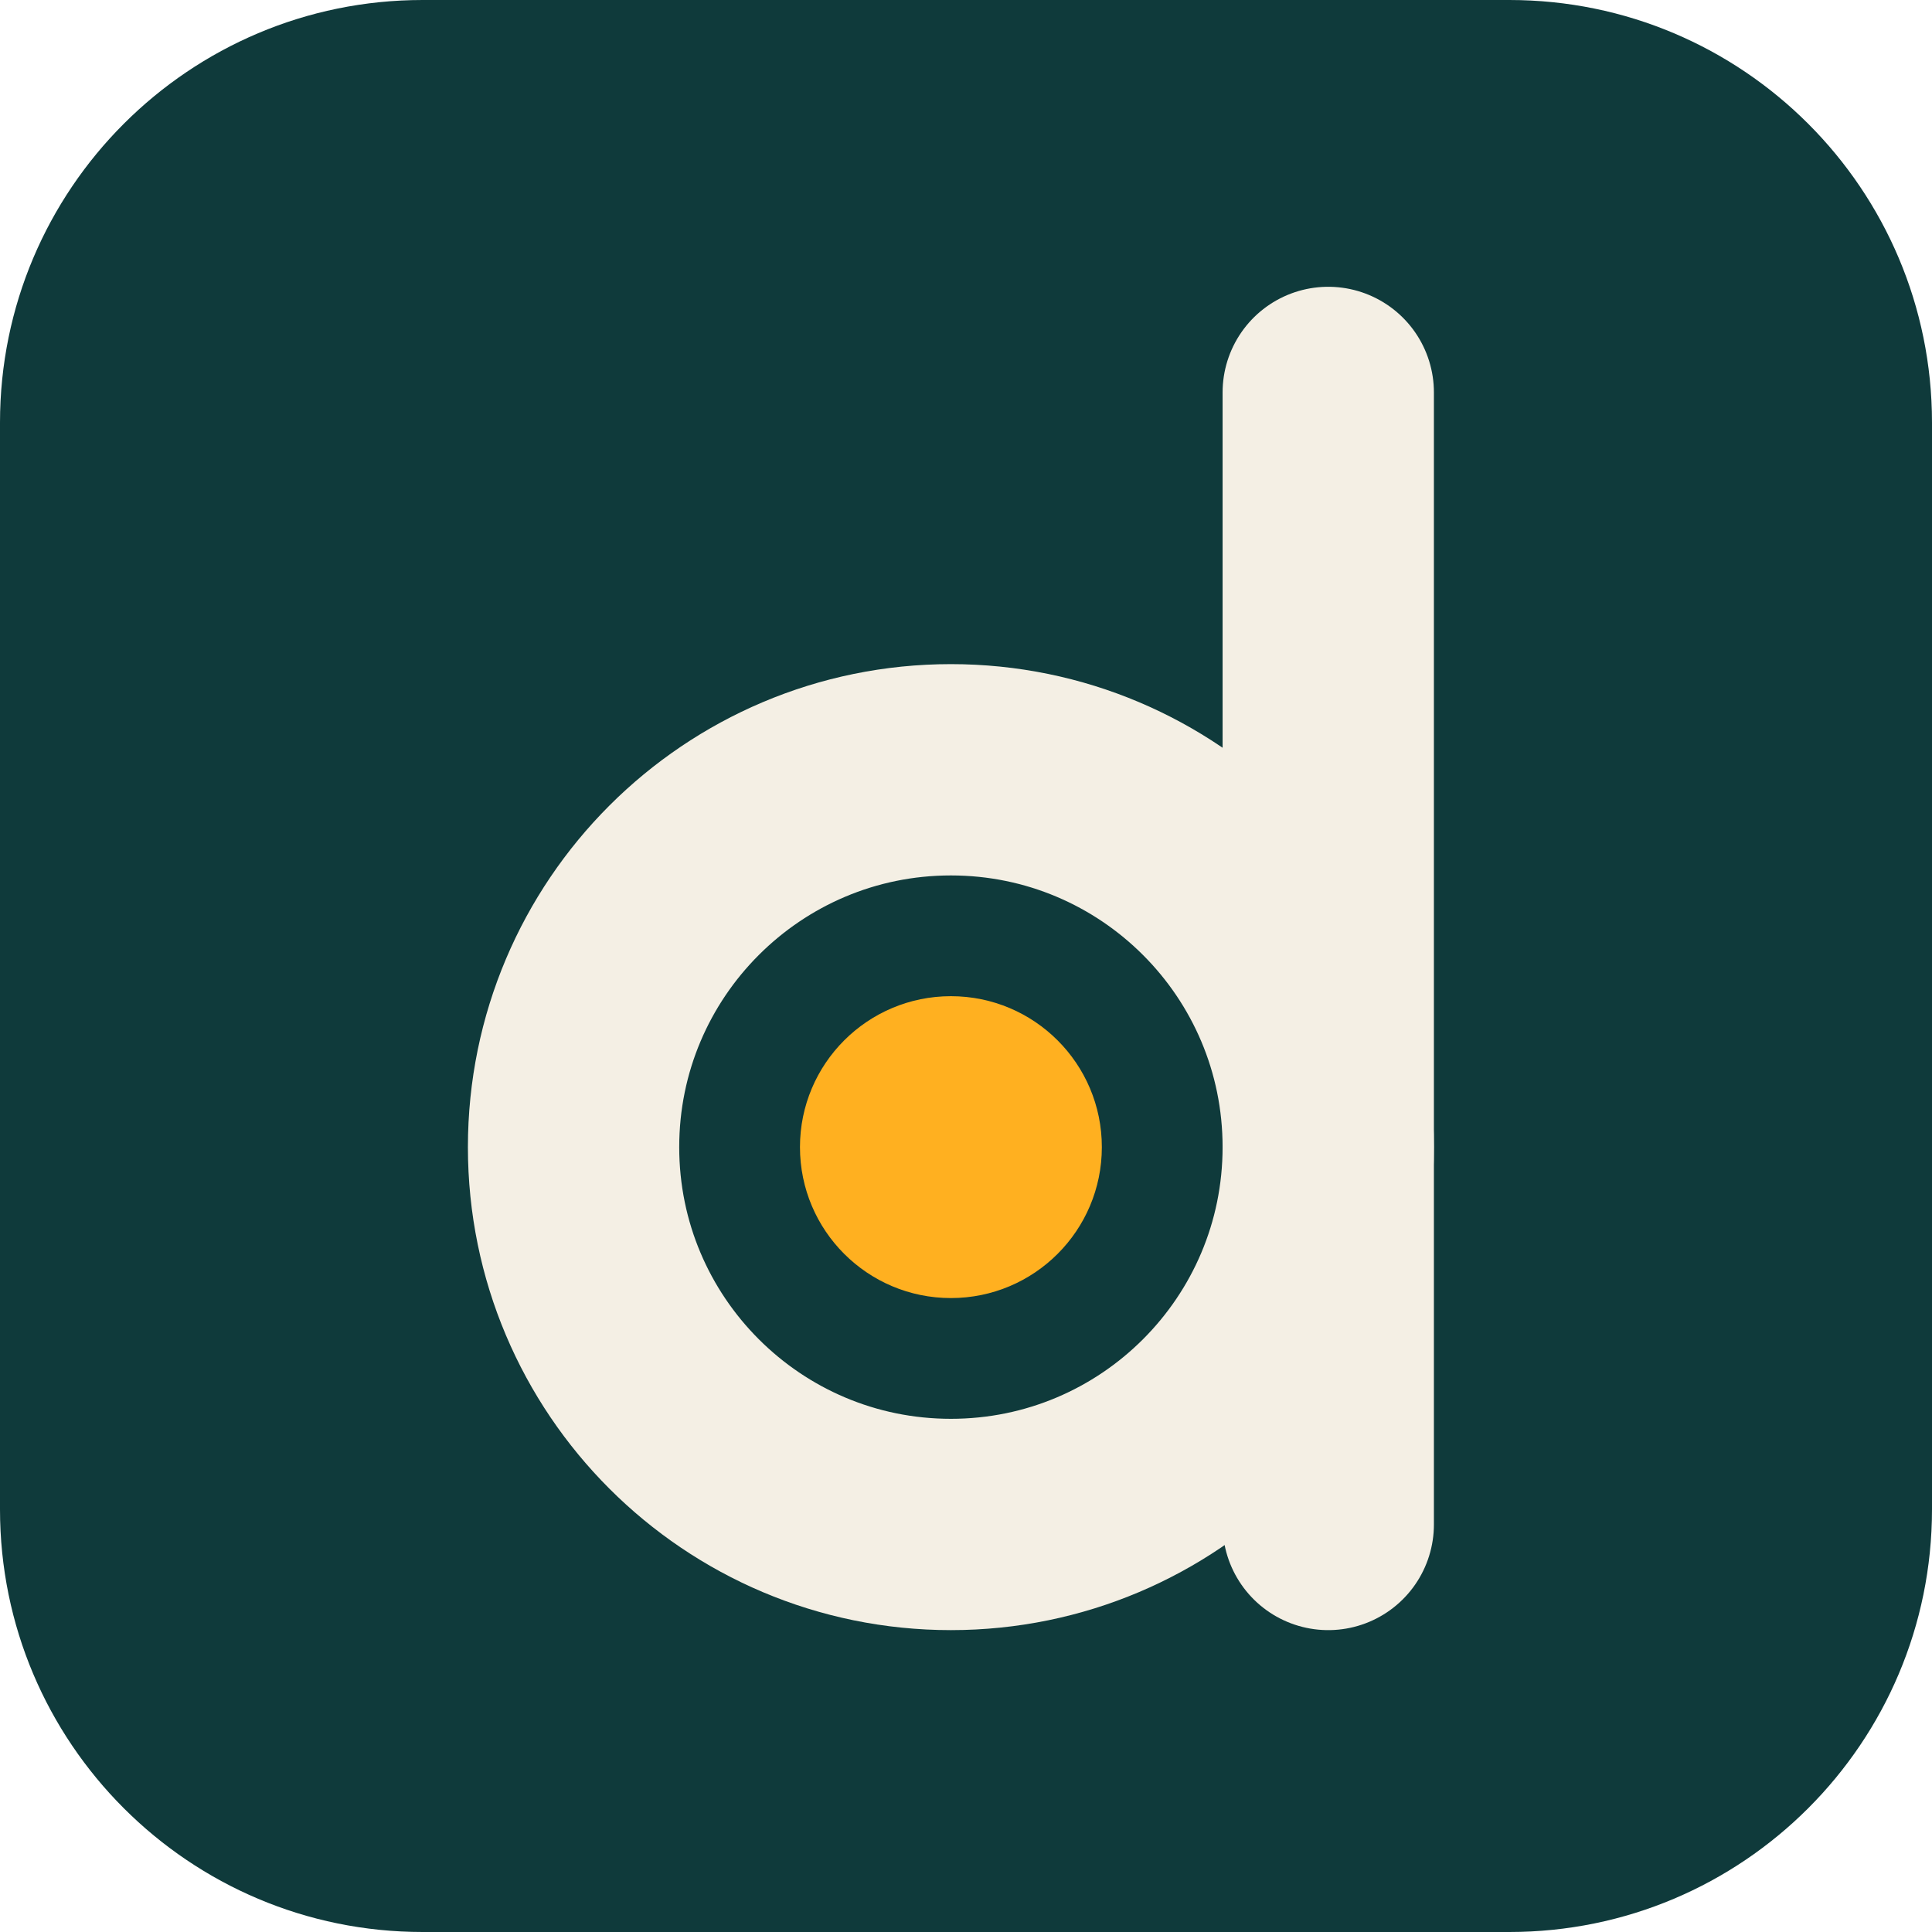
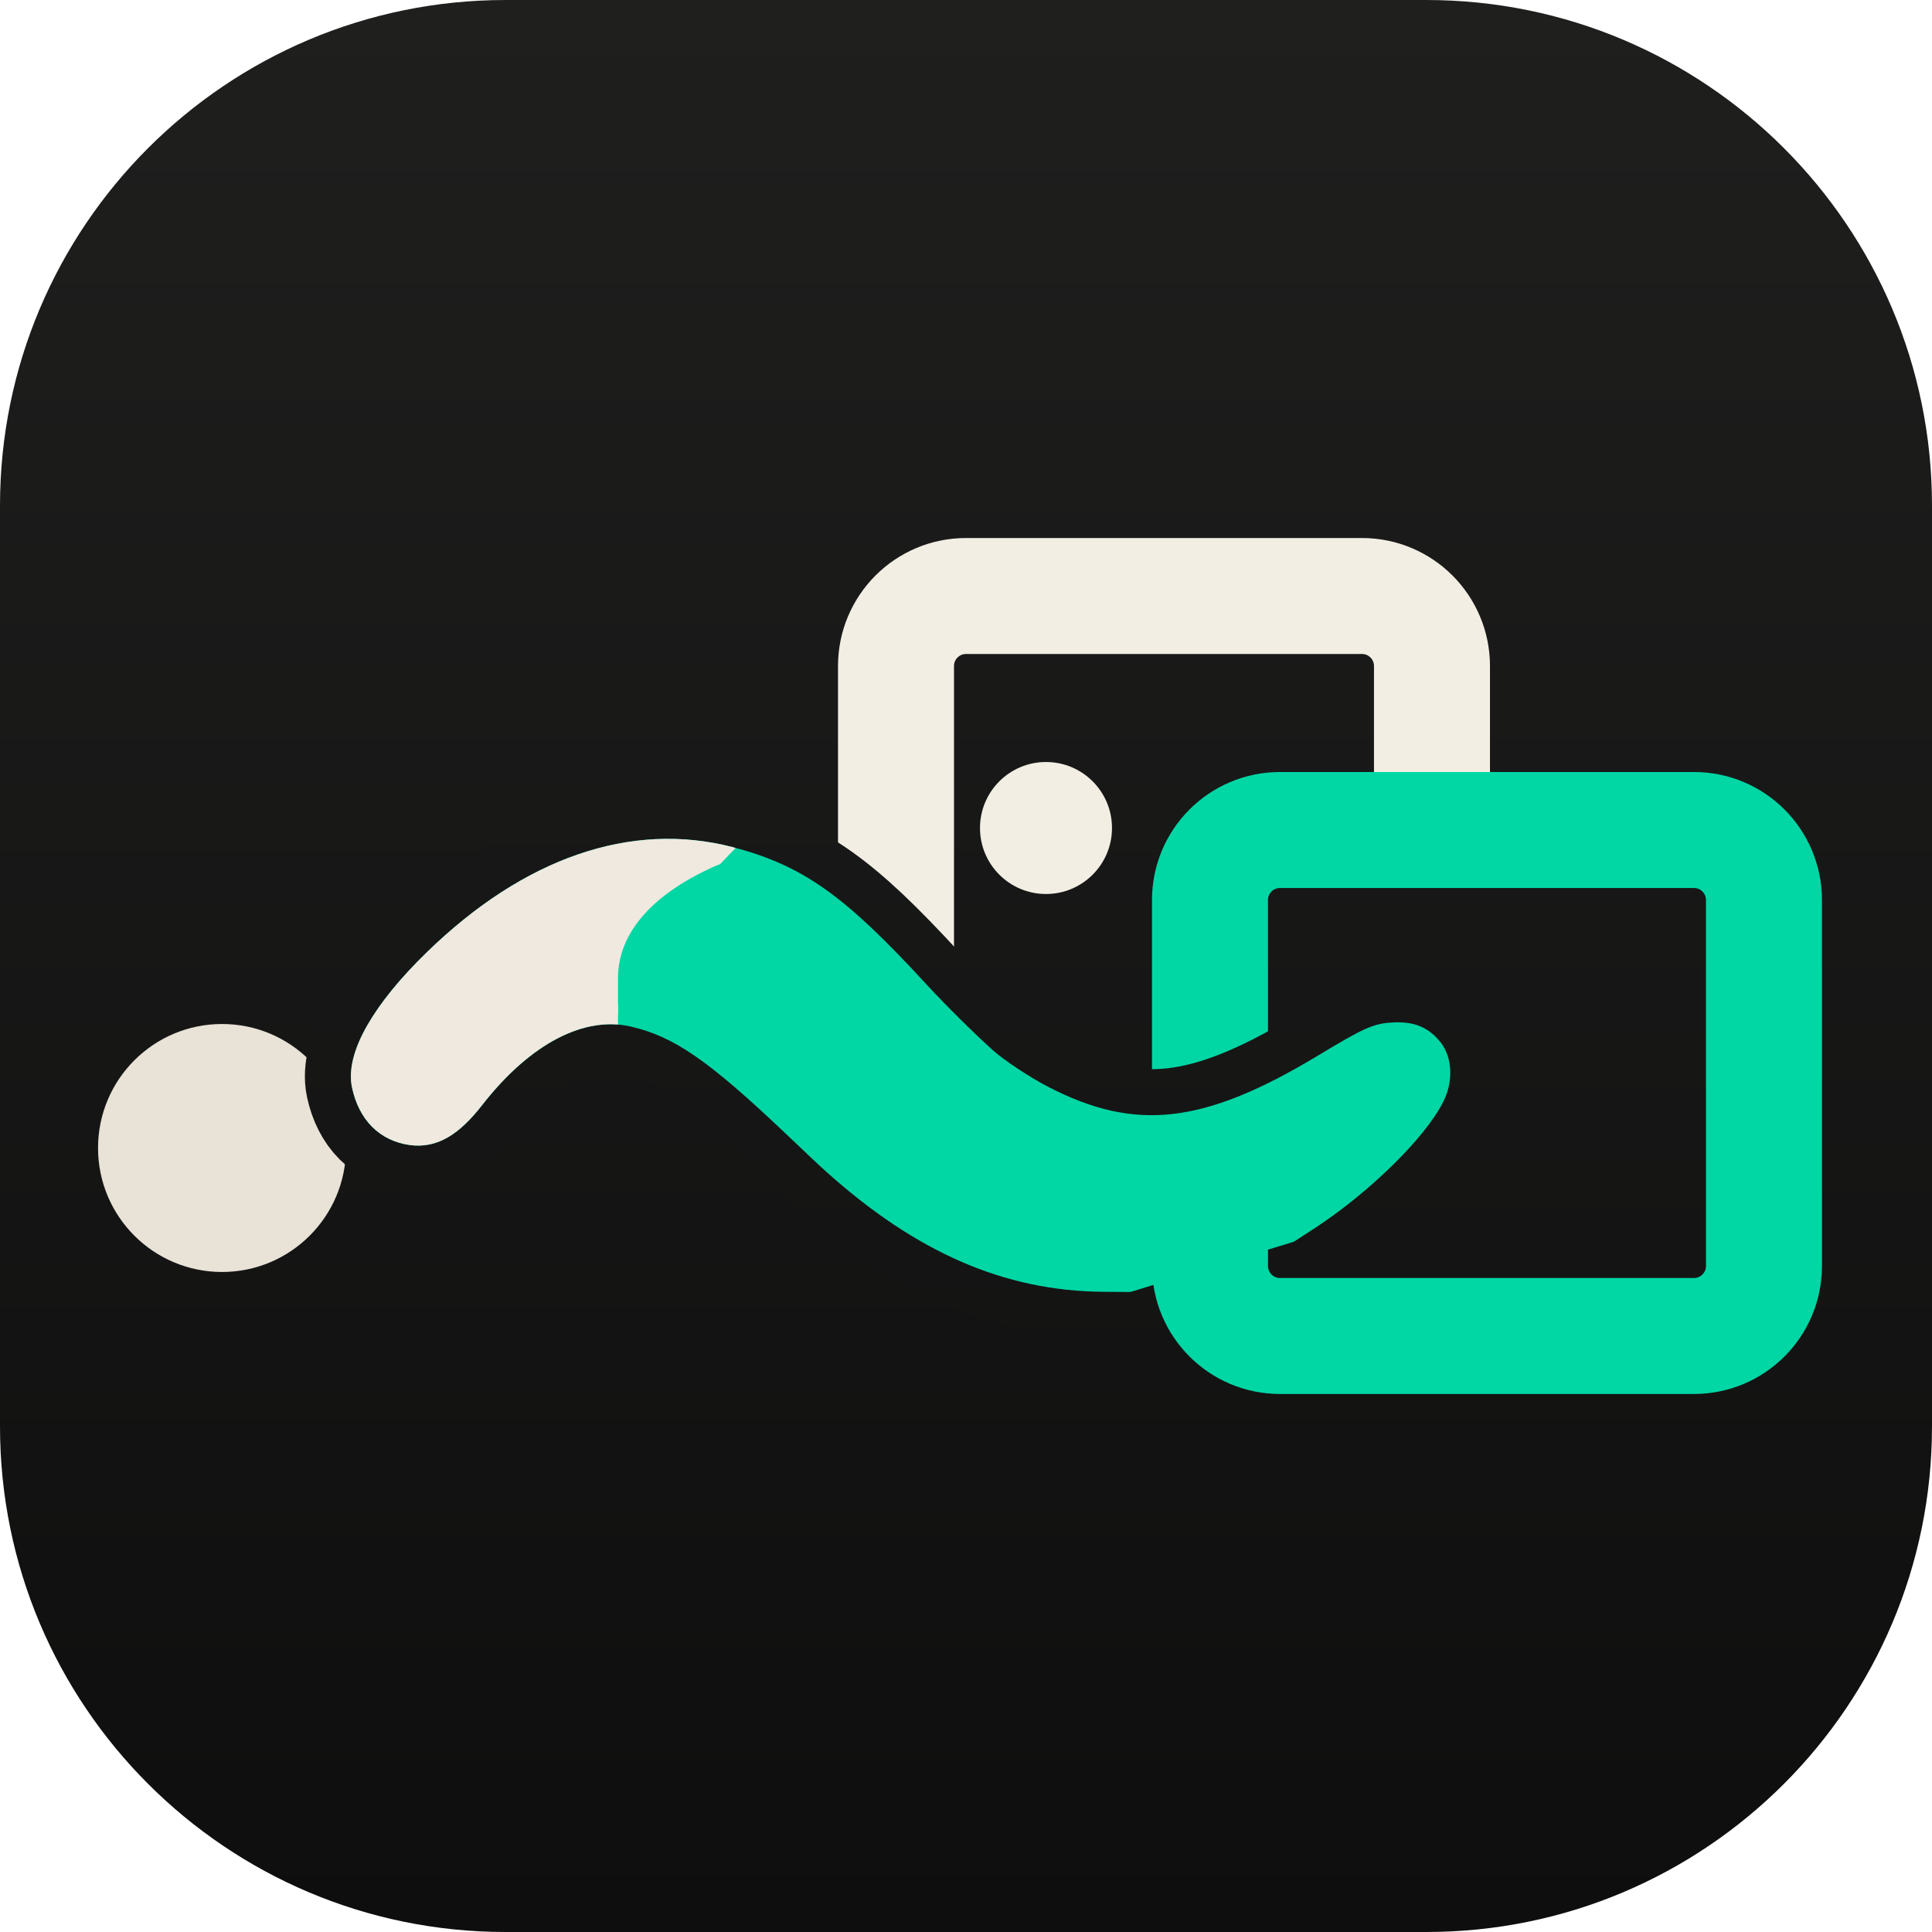
- <svg xmlns="http://www.w3.org/2000/svg" viewBox="0 0 64 64" role="img" aria-label="dothaven">
-   <rect width="64" height="64" rx="14" fill="#0f3a3b" />
-   <circle cx="31.5" cy="38" r="12.5" fill="none" stroke="#f4efe4" stroke-width="7" />
-   <path d="M44 13 V50.5" stroke="#f4efe4" stroke-width="7" stroke-linecap="round" />
-   <circle cx="31.5" cy="38" r="5" fill="#ffb020" />
+ <svg xmlns="http://www.w3.org/2000/svg" viewBox="0 0 1024 1024">
+   <defs>
+     <linearGradient id="t" x1="0" y1="0" x2="0" y2="1024" gradientUnits="userSpaceOnUse">
+       <stop offset="0" stop-color="#1f1f1e" />
+       <stop offset="1" stop-color="#0e0e0e" />
+     </linearGradient>
+     <clipPath id="k">
+       <path d="M150 700V420H430L390 461C357 475 339 495 339 518V700Z" />
+     </clipPath>
+     <clipPath id="c">
+       <rect x="560" y="470" width="110" height="130" />
+     </clipPath>
+     <path id="w" d="M634.6 657.6L674.8 645.3L685.1 638.6C711.6 621.2 738.6 594.7 747.2 577.6C751.4 569.3 751.1 559.2 746.4 553.3C741.5 547.1 735.9 544.8 727 545.2C718.3 545.6 714.4 547.3 691.2 561.3C633.1 596.3 597 600.3 551.7 576.8C542.4 572 529.1 563.2 523.5 558.2C514.1 549.8 499.7 535.6 489 524C448.9 480.4 428.8 466.2 395.1 457.4C346.2 444.7 294.5 462.5 247.1 508.5C220.9 533.9 207.7 557 210.9 571.8C214 586.1 222.7 594.8 235.7 596.6C246.7 598 256.1 592.6 267.1 578.5C292.1 546.4 320.9 531.5 346.5 537.4C369.2 542.7 386.8 554.7 426.2 592.1C434.8 600.3 443.9 608.9 446.4 611.1C490.8 650.9 533.6 669.5 581.5 669.9L594.5 670L634.6 657.6Z" />
+   </defs>
+   <rect width="1024" height="1024" rx="268" fill="url(#t)" />
+   <g transform="translate(512 512) scale(1.06) translate(-513 -512)">
+     <circle cx="141" cy="603" r="62" fill="#e8e2d7" />
+     <rect x="478" y="327" width="268" height="269" rx="35" fill="none" stroke="#f3eee4" stroke-width="58" />
+     <circle cx="553" cy="443" r="33" fill="#f3eee4" />
+     <use href="#w" fill="url(#t)" stroke="url(#t)" stroke-width="56" stroke-linejoin="round" />
+     <rect x="635" y="444" width="277" height="253" rx="35" fill="url(#t)" stroke="#00d7a5" stroke-width="58" />
+     <use href="#w" clip-path="url(#c)" fill="url(#t)" stroke="url(#t)" stroke-width="56" stroke-linejoin="round" />
+     <use href="#w" fill="#00d7a5" stroke="#00d7a5" stroke-width="10" stroke-linejoin="round" />
+     <use href="#w" clip-path="url(#k)" fill="#efe9df" stroke="#efe9df" stroke-width="10" stroke-linejoin="round" />
+   </g>
</svg>
